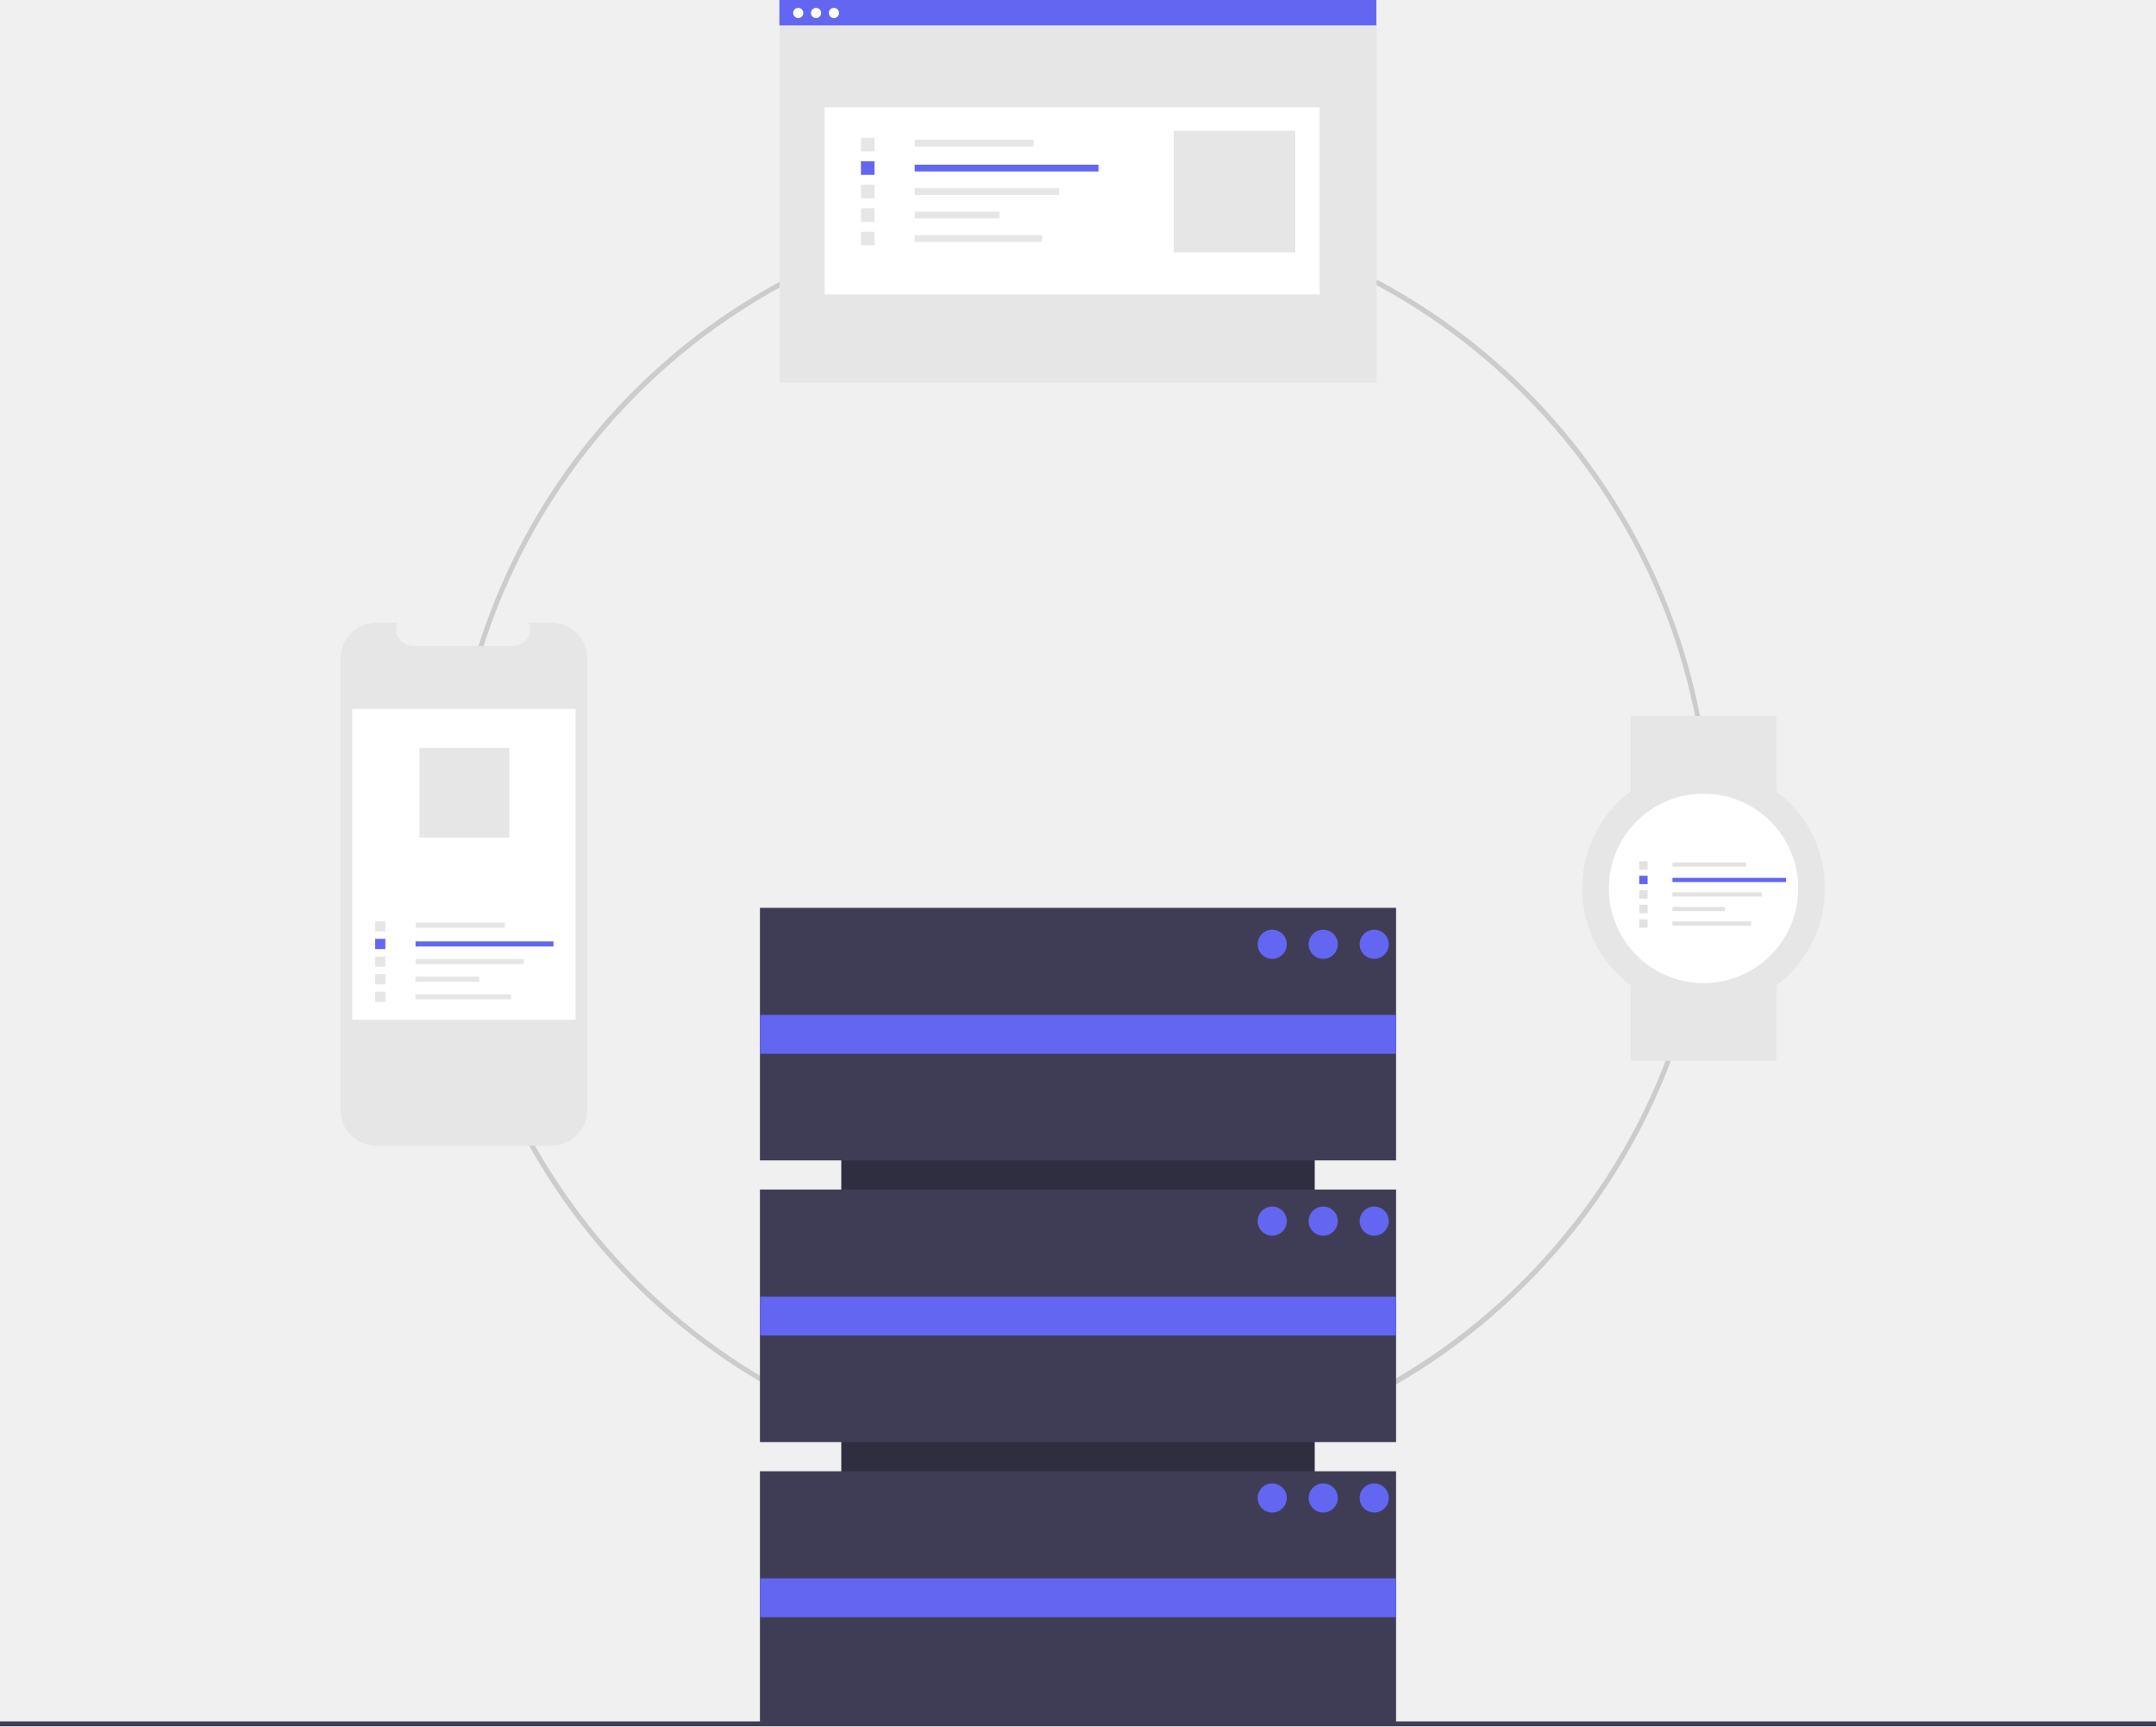
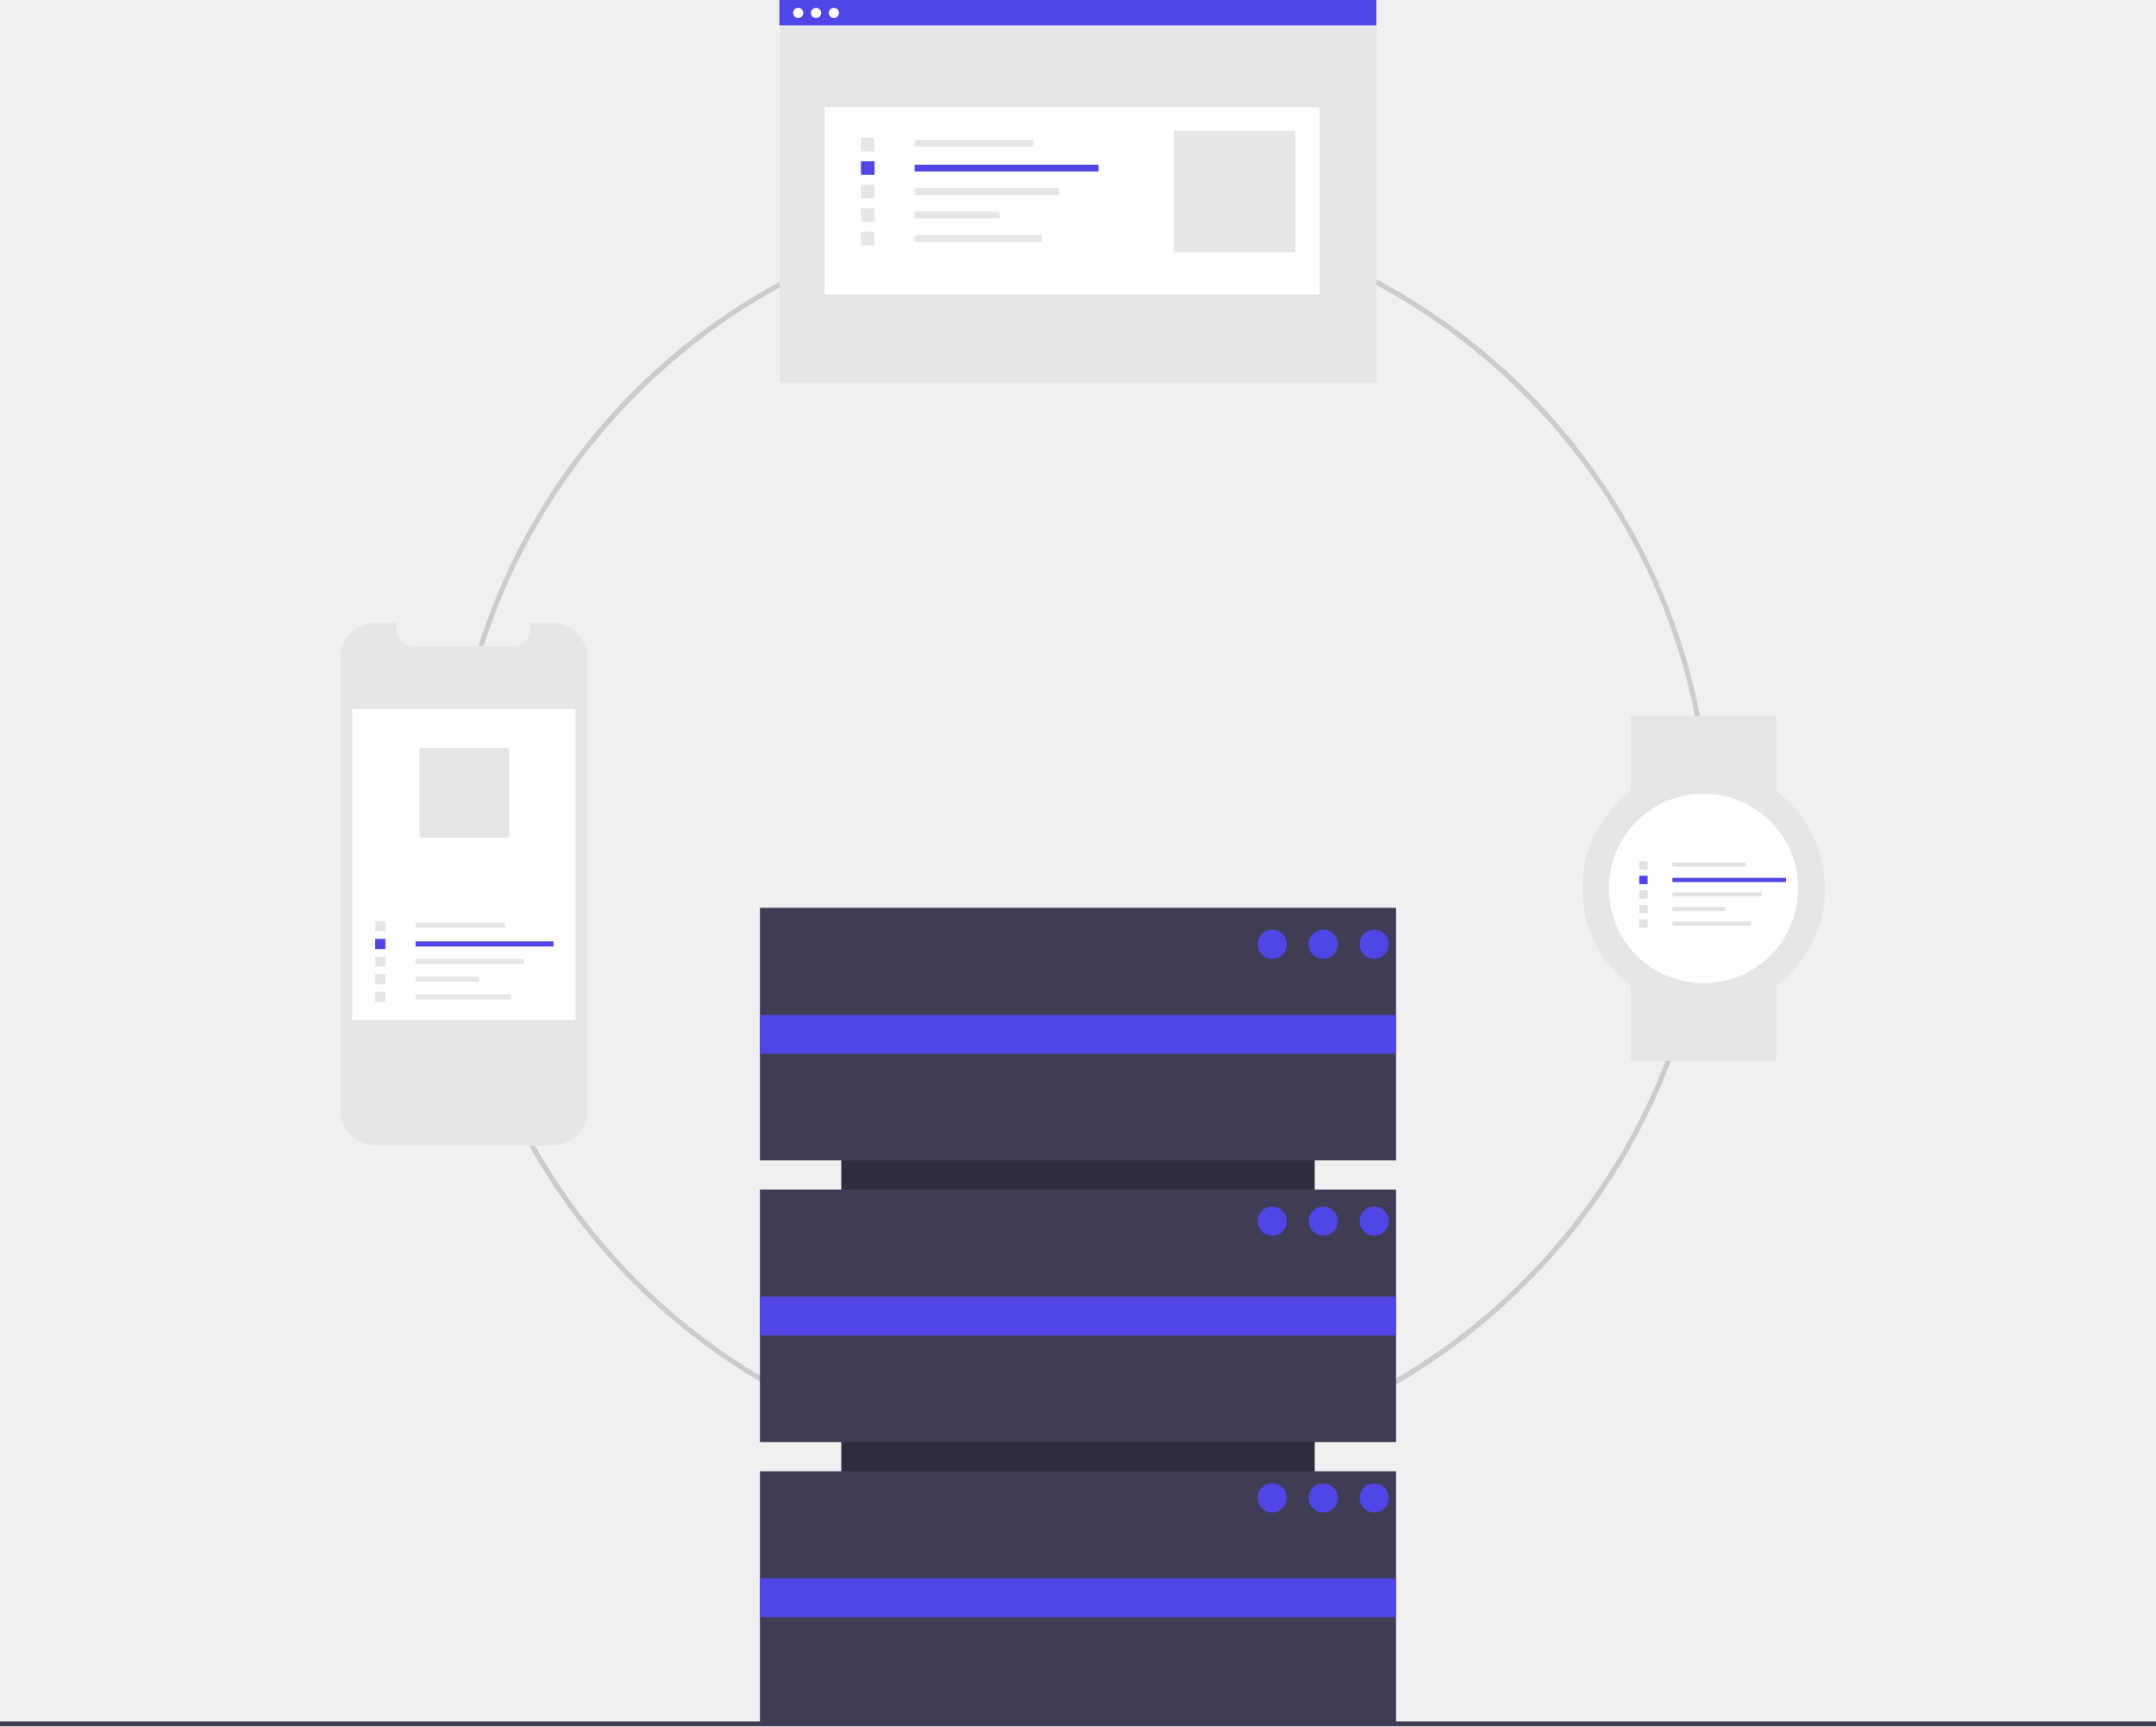
<svg xmlns="http://www.w3.org/2000/svg" data-name="Layer 1" width="888" height="710.807" viewBox="0 0 888 710.807">
  <path d="M600.936,699.404a260.064,260.064,0,1,1,183.894-76.171A258.365,258.365,0,0,1,600.936,699.404Zm0-518.129c-142.297,0-258.064,115.768-258.064,258.065s115.768,258.064,258.064,258.064S859,581.637,859,439.34,743.232,181.275,600.936,181.275Z" transform="translate(-156 -94.59648)" fill="#ccc" />
  <rect x="469" y="509.904" width="262" height="195" transform="translate(1051.404 -87.19257) rotate(90)" fill="#2f2e41" />
  <rect x="313" y="373.807" width="262" height="104" fill="#3f3d56" />
  <rect x="313" y="489.807" width="262" height="104" fill="#3f3d56" />
  <rect x="313" y="605.807" width="262" height="104" fill="#3f3d56" />
-   <rect x="313" y="417.904" width="262" height="16" fill="#6366f1" />
-   <rect x="313" y="533.904" width="262" height="16" fill="#6366f1" />
-   <rect x="313" y="649.904" width="262" height="16" fill="#6366f1" />
-   <circle cx="524" cy="388.807" r="6" fill="#6366f1" />
-   <circle cx="545" cy="388.807" r="6" fill="#6366f1" />
-   <circle cx="566" cy="388.807" r="6" fill="#6366f1" />
-   <circle cx="524" cy="502.807" r="6" fill="#6366f1" />
-   <circle cx="545" cy="502.807" r="6" fill="#6366f1" />
-   <circle cx="566" cy="502.807" r="6" fill="#6366f1" />
-   <circle cx="524" cy="616.807" r="6" fill="#6366f1" />
-   <circle cx="545" cy="616.807" r="6" fill="#6366f1" />
-   <circle cx="566" cy="616.807" r="6" fill="#6366f1" />
+   <rect x="313" y="417.904" width="262" height="16" fill="#4F46E5" />
+   <rect x="313" y="533.904" width="262" height="16" fill="#4F46E5" />
+   <rect x="313" y="649.904" width="262" height="16" fill="#4F46E5" />
+   <circle cx="524" cy="388.807" r="6" fill="#4F46E5" />
+   <circle cx="545" cy="388.807" r="6" fill="#4F46E5" />
+   <circle cx="566" cy="388.807" r="6" fill="#4F46E5" />
+   <circle cx="524" cy="502.807" r="6" fill="#4F46E5" />
+   <circle cx="545" cy="502.807" r="6" fill="#4F46E5" />
+   <circle cx="566" cy="502.807" r="6" fill="#4F46E5" />
+   <circle cx="524" cy="616.807" r="6" fill="#4F46E5" />
+   <circle cx="545" cy="616.807" r="6" fill="#4F46E5" />
+   <circle cx="566" cy="616.807" r="6" fill="#4F46E5" />
  <rect y="708.807" width="888" height="2" fill="#3f3d56" />
  <path d="M397.879,365.661v185.992a14.675,14.675,0,0,1-14.672,14.672H310.928a14.677,14.677,0,0,1-14.678-14.672V365.661a14.677,14.677,0,0,1,14.678-14.672h8.768a6.978,6.978,0,0,0,6.455,9.606h41.208a6.978,6.978,0,0,0,6.455-9.606h9.392A14.675,14.675,0,0,1,397.879,365.661Z" transform="translate(-156 -94.59648)" fill="#e6e6e6" />
  <rect x="145.064" y="291.91" width="92" height="128" fill="#fff" />
  <rect x="171.186" y="379.927" width="36.72" height="2.098" fill="#e6e6e6" />
-   <rect x="171.149" y="387.632" width="56.817" height="2.098" fill="#6366f1" />
+   <rect x="171.149" y="387.632" width="56.817" height="2.098" fill="#4F46E5" />
  <rect x="171.149" y="394.89" width="44.588" height="2.098" fill="#e6e6e6" />
  <rect x="171.149" y="402.149" width="26.228" height="2.098" fill="#e6e6e6" />
  <rect x="171.149" y="409.407" width="39.343" height="2.098" fill="#e6e6e6" />
  <rect x="154.533" y="379.324" width="4.197" height="4.197" fill="#e6e6e6" />
-   <rect x="154.533" y="386.582" width="4.197" height="4.197" fill="#6366f1" />
+   <rect x="154.533" y="386.582" width="4.197" height="4.197" fill="#4F46E5" />
  <rect x="154.533" y="393.841" width="4.197" height="4.197" fill="#e6e6e6" />
  <rect x="154.533" y="401.1" width="4.197" height="4.197" fill="#e6e6e6" />
  <rect x="154.533" y="408.358" width="4.197" height="4.197" fill="#e6e6e6" />
  <rect x="172.751" y="307.91" width="36.998" height="36.998" fill="#e6e6e6" />
  <rect x="321.111" y="0.139" width="245.884" height="157.475" fill="#e6e6e6" />
  <rect x="339.647" y="44.195" width="203.861" height="77.035" fill="#fff" />
  <rect x="376.789" y="57.542" width="48.927" height="2.796" fill="#e6e6e6" />
-   <rect x="376.74" y="67.807" width="75.705" height="2.796" fill="#6366f1" />
+   <rect x="376.74" y="67.807" width="75.705" height="2.796" fill="#4F46E5" />
  <rect x="376.74" y="77.479" width="59.411" height="2.796" fill="#e6e6e6" />
  <rect x="376.74" y="87.151" width="34.948" height="2.796" fill="#e6e6e6" />
  <rect x="376.74" y="96.822" width="52.422" height="2.796" fill="#e6e6e6" />
  <rect x="354.601" y="56.738" width="5.592" height="5.592" fill="#e6e6e6" />
-   <rect x="354.601" y="66.409" width="5.592" height="5.592" fill="#6366f1" />
+   <rect x="354.601" y="66.409" width="5.592" height="5.592" fill="#4F46E5" />
  <rect x="354.601" y="76.081" width="5.592" height="5.592" fill="#e6e6e6" />
  <rect x="354.601" y="85.753" width="5.592" height="5.592" fill="#e6e6e6" />
  <rect x="354.601" y="95.424" width="5.592" height="5.592" fill="#e6e6e6" />
  <rect x="483.445" y="53.847" width="50.059" height="50.059" fill="#e6e6e6" />
-   <rect x="321.006" width="245.884" height="10.446" fill="#6366f1" />
+   <rect x="321.006" width="245.884" height="10.446" fill="#4F46E5" />
  <circle cx="328.768" cy="5.341" r="2.097" fill="#fff" />
  <circle cx="336.117" cy="5.341" r="2.097" fill="#fff" />
  <circle cx="343.466" cy="5.341" r="2.097" fill="#fff" />
  <rect x="671.648" y="294.807" width="60" height="31" fill="#e6e6e6" />
  <rect x="671.648" y="405.807" width="60" height="31" fill="#e6e6e6" />
  <circle cx="701.648" cy="365.807" r="50" fill="#e6e6e6" />
  <circle cx="701.648" cy="365.807" r="39" fill="#fff" />
  <rect x="688.877" y="355.122" width="30.247" height="1.728" fill="#e2e2e2" />
-   <rect x="688.846" y="361.468" width="46.802" height="1.728" fill="#6366f1" />
+   <rect x="688.846" y="361.468" width="46.802" height="1.728" fill="#4F46E5" />
  <rect x="688.846" y="367.447" width="36.728" height="1.728" fill="#e2e2e2" />
  <rect x="688.846" y="373.426" width="21.605" height="1.728" fill="#e2e2e2" />
  <rect x="688.846" y="379.405" width="32.407" height="1.728" fill="#e2e2e2" />
  <rect x="675.16" y="354.625" width="3.457" height="3.457" fill="#e2e2e2" />
-   <rect x="675.16" y="360.604" width="3.457" height="3.457" fill="#6366f1" />
+   <rect x="675.16" y="360.604" width="3.457" height="3.457" fill="#4F46E5" />
  <rect x="675.16" y="366.583" width="3.457" height="3.457" fill="#e2e2e2" />
  <rect x="675.16" y="372.562" width="3.457" height="3.457" fill="#e2e2e2" />
  <rect x="675.16" y="378.541" width="3.457" height="3.457" fill="#e2e2e2" />
</svg>
